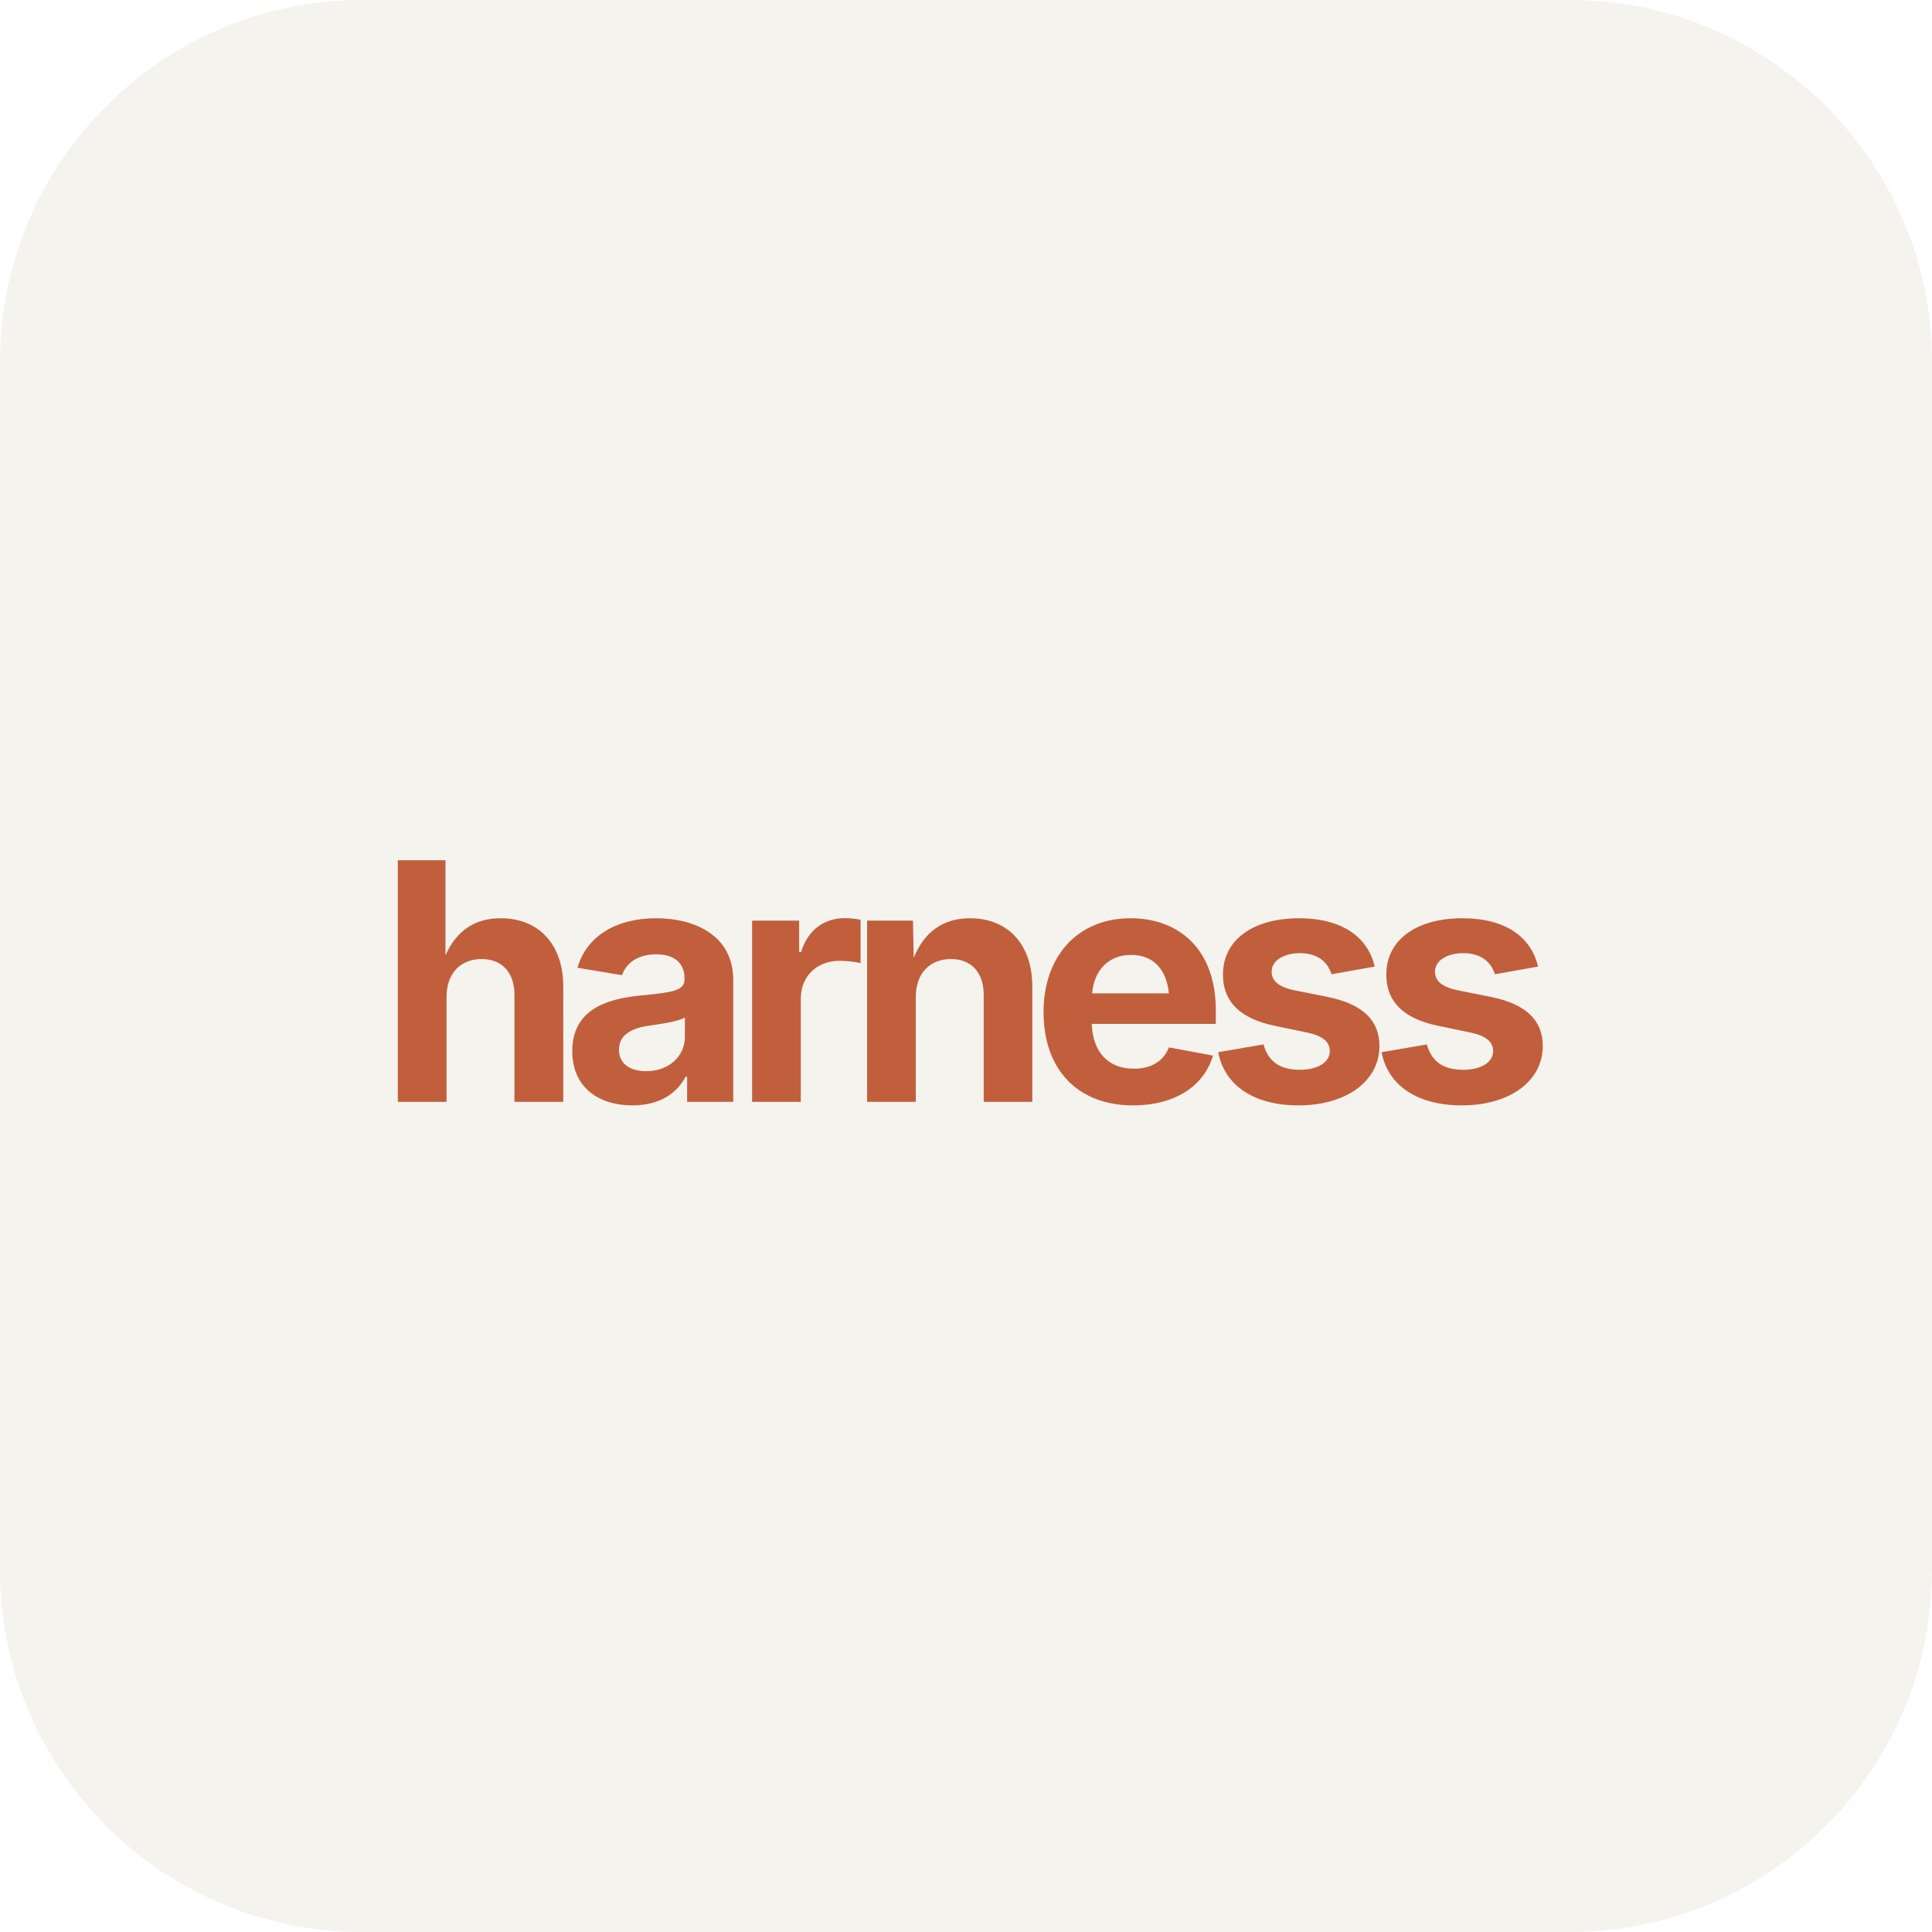
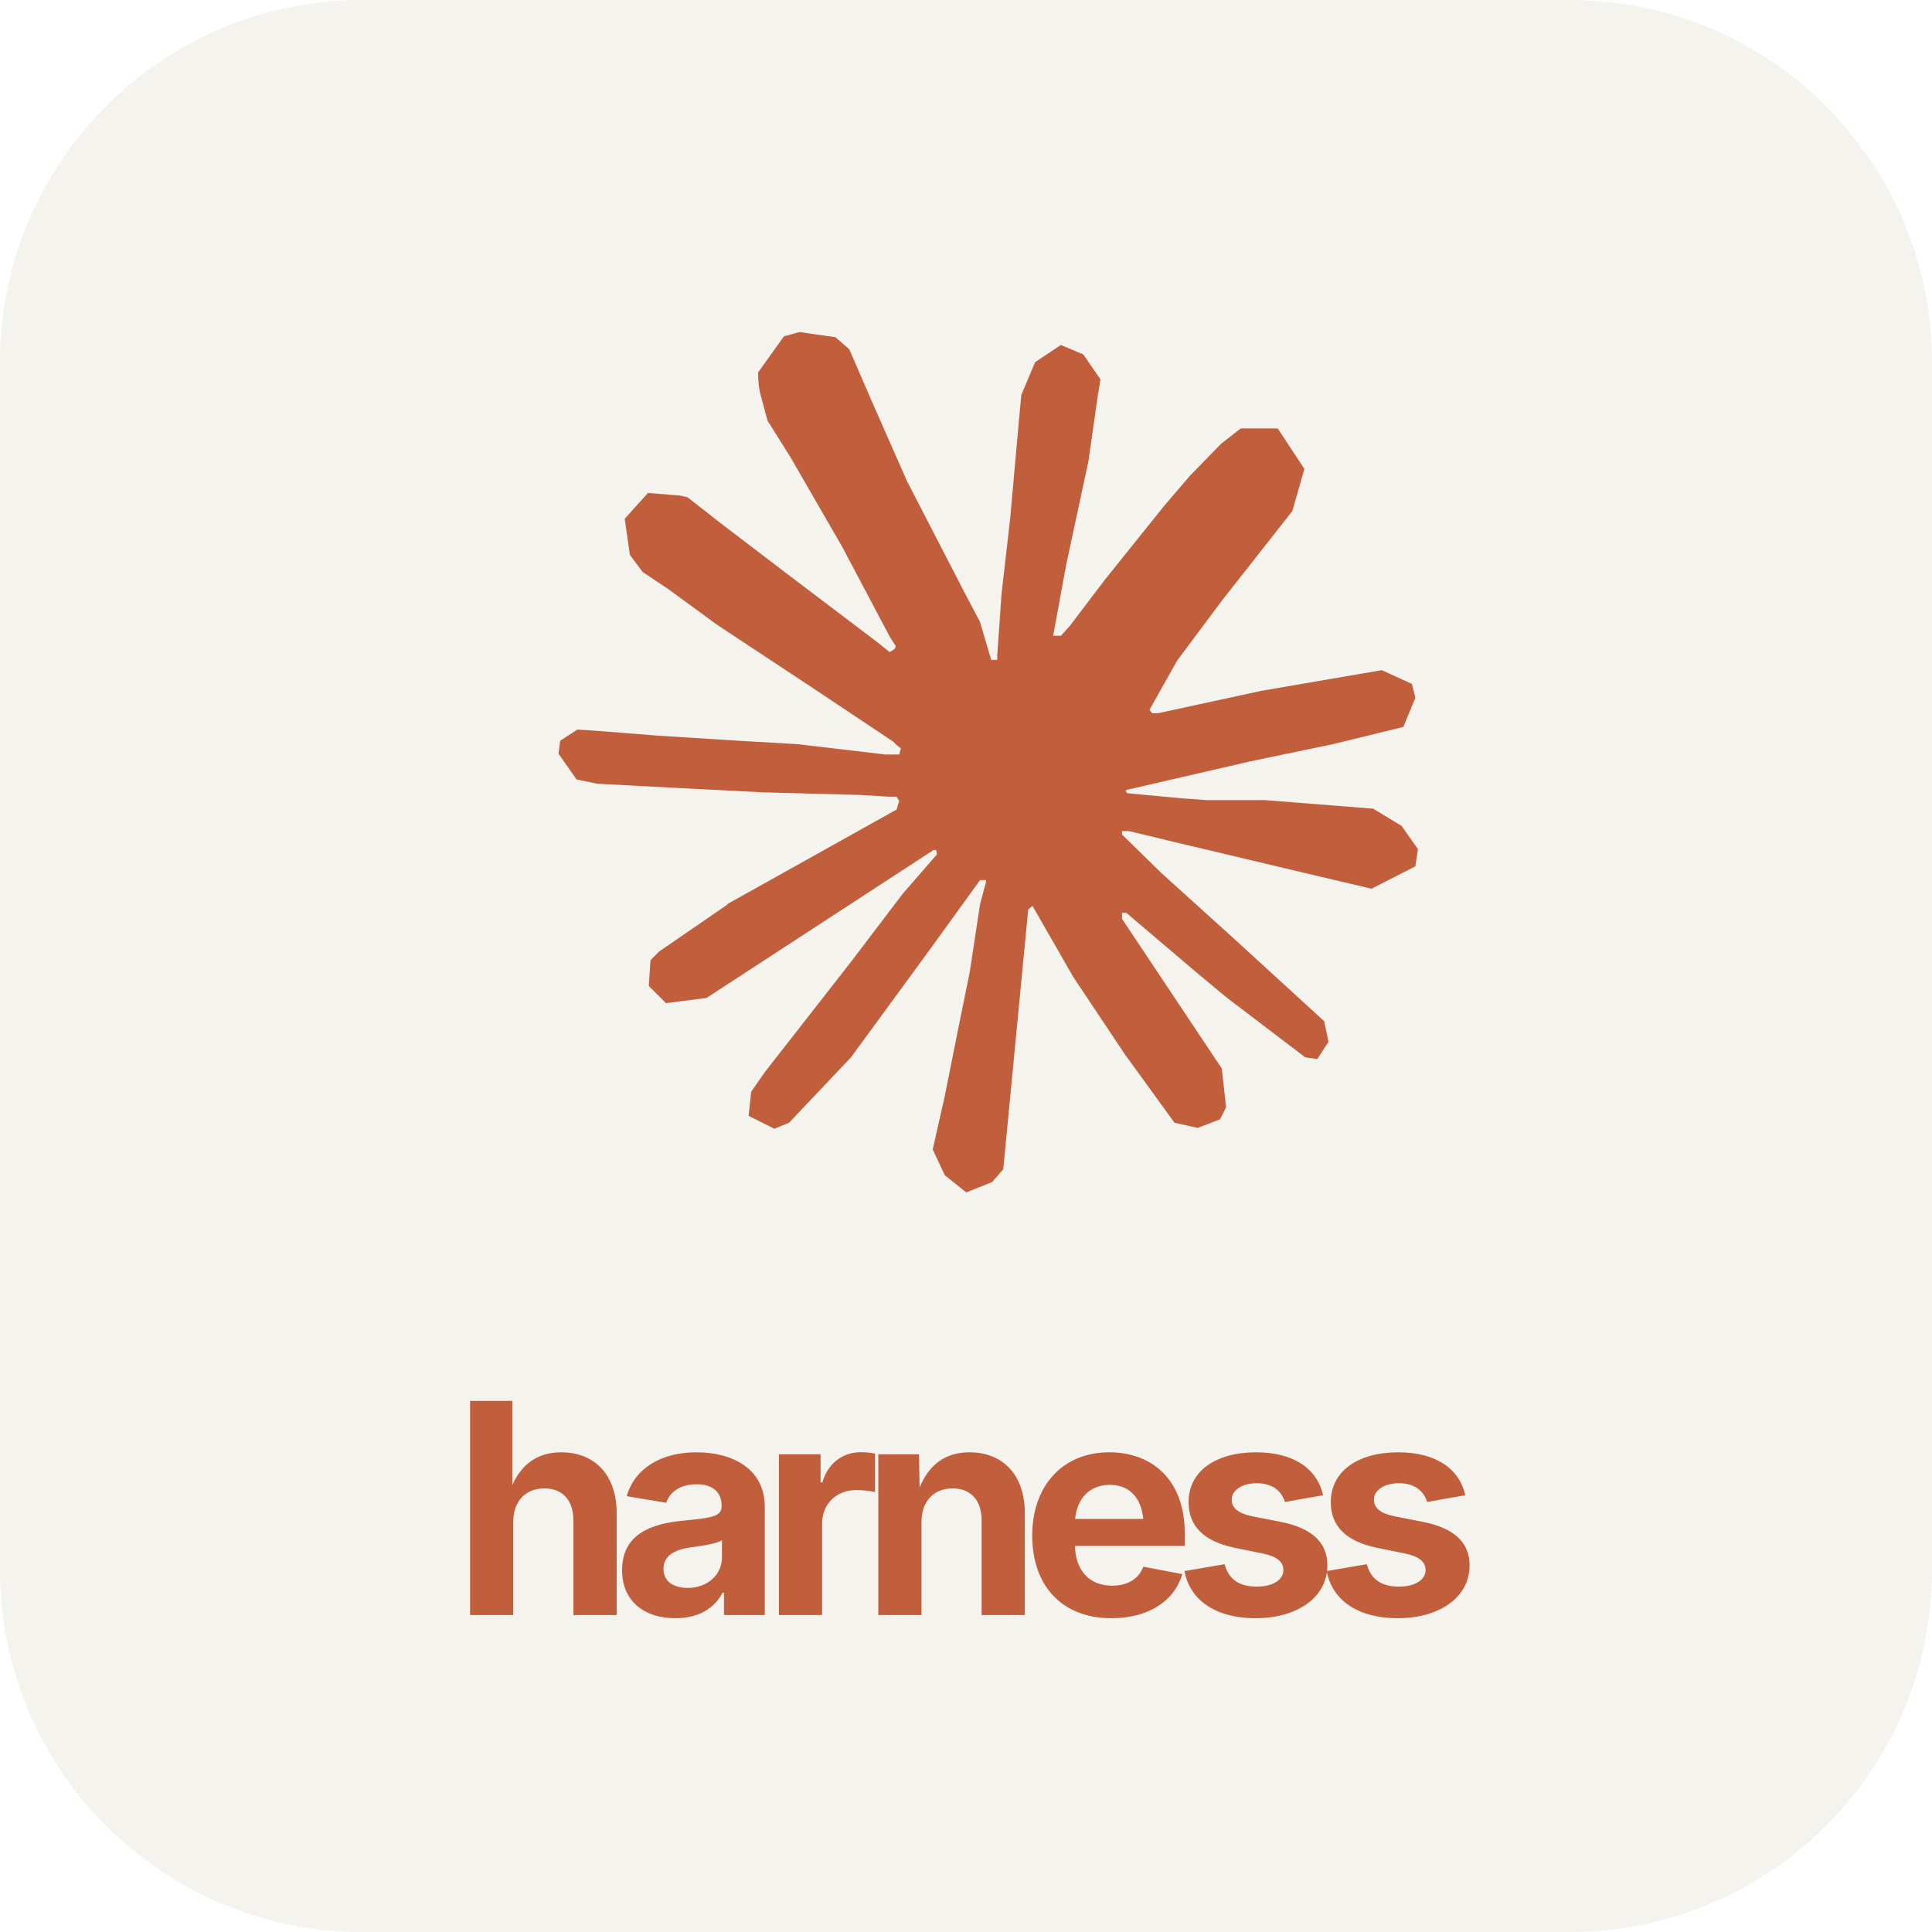
<svg xmlns="http://www.w3.org/2000/svg" width="256" height="256" viewBox="0 0 256 256" fill="none">
  <rect width="256" height="256" rx="48" fill="#F4F3EE" />
-   <text x="128" y="146" text-anchor="middle" fill="#C15F3C" font-family="Montserrat, Poppins, Inter, Arial, sans-serif" font-size="44" font-weight="700" letter-spacing="-3">
+   <g transform="translate(74 44) scale(1.14)">
+     <path d="m19.6 66.5 19.7-11 .3-1-.3-.5h-1l-3.3-.2-11.2-.3L14 53l-9.5-.5-2.4-.5L0 49l.2-1.5 2-1.3 2.9.2 6.3.5 9.5.6 6.9.4L38 49.1h1.6l.2-.7-.5-.4-.4-.4L29 41l-10.6-7-5.6-4.1-3-2-1.5-2-.6-4.2 2.7-3 3.7.3.9.2 3.7 2.9 8 6.1L37 36l1.5 1.2.6-.4.1-.3-.7-1.1L33 25l-6-10.4-2.7-4.3-.7-2.6c-.3-1-.4-2-.4-3l3-4.2L28 0l4.2.6L33.8 2l2.6 6 4.1 9.3L47 29.9l2 3.8 1 3.4.3 1h.7v-.5l.5-7.2 1-8.7 1-11.2.3-3.2 1.6-3.8 3-2L61 2.6l2 2.9-.3 1.8-1.1 7.7L59 27.1l-1.5 8.2h.9l1-1.1 4.1-5.4 6.9-8.6 3-3.5L77 13l2.3-1.8h4.3l3.1 4.7-1.4 4.9-4.4 5.6-3.7 4.7-5.3 7.1-3.2 5.7.3.4h.7l12-2.6 6.4-1.1 7.6-1.3 3.5 1.6.4 1.6-1.4 3.4-8.2 2-9.6 2-14.3 3.3-.2.1.2.3 6.4.6 2.8.2h6.8l12.6 1 3.3 2 1.9 2.7-.3 2-5.1 2.6-6.8-1.6-16-3.8-5.4-1.3h-.8v.4l4.6 4.5 8.3 7.5L89 80.1l.5 2.4-1.3 2-1.4-.2-9.2-7-3.6-3-8-6.8h-.5v.7l1.8 2.7 9.8 14.7.5 4.5-.7 1.4-2.6 1-2.7-.6-5.8-8-6-9-4.7-8.2-.5.4-2.9 30.2-1.3 1.5-3 1.2-2.5-2-1.4-3 1.4-6.2 1.6-8 1.3-6.4 1.2-7.9.7-2.6v-.2H49L43 72l-9 12.3-7.2 7.6-1.7.7-3-1.5.3-2.8L24 86l10-12.8 6-7.9 4-4.6-.1-.5h-.3L17.2 77.4l-4.7.6-2-2 .2-3 1-1 8-5.5Z" fill="#C15F3C" />
+   </g>
+   <text x="128" y="214" text-anchor="middle" fill="#C15F3C" font-family="Montserrat, Poppins, Inter, Arial, sans-serif" font-size="39" font-weight="700" letter-spacing="-3">
    harness
  </text>
</svg>
